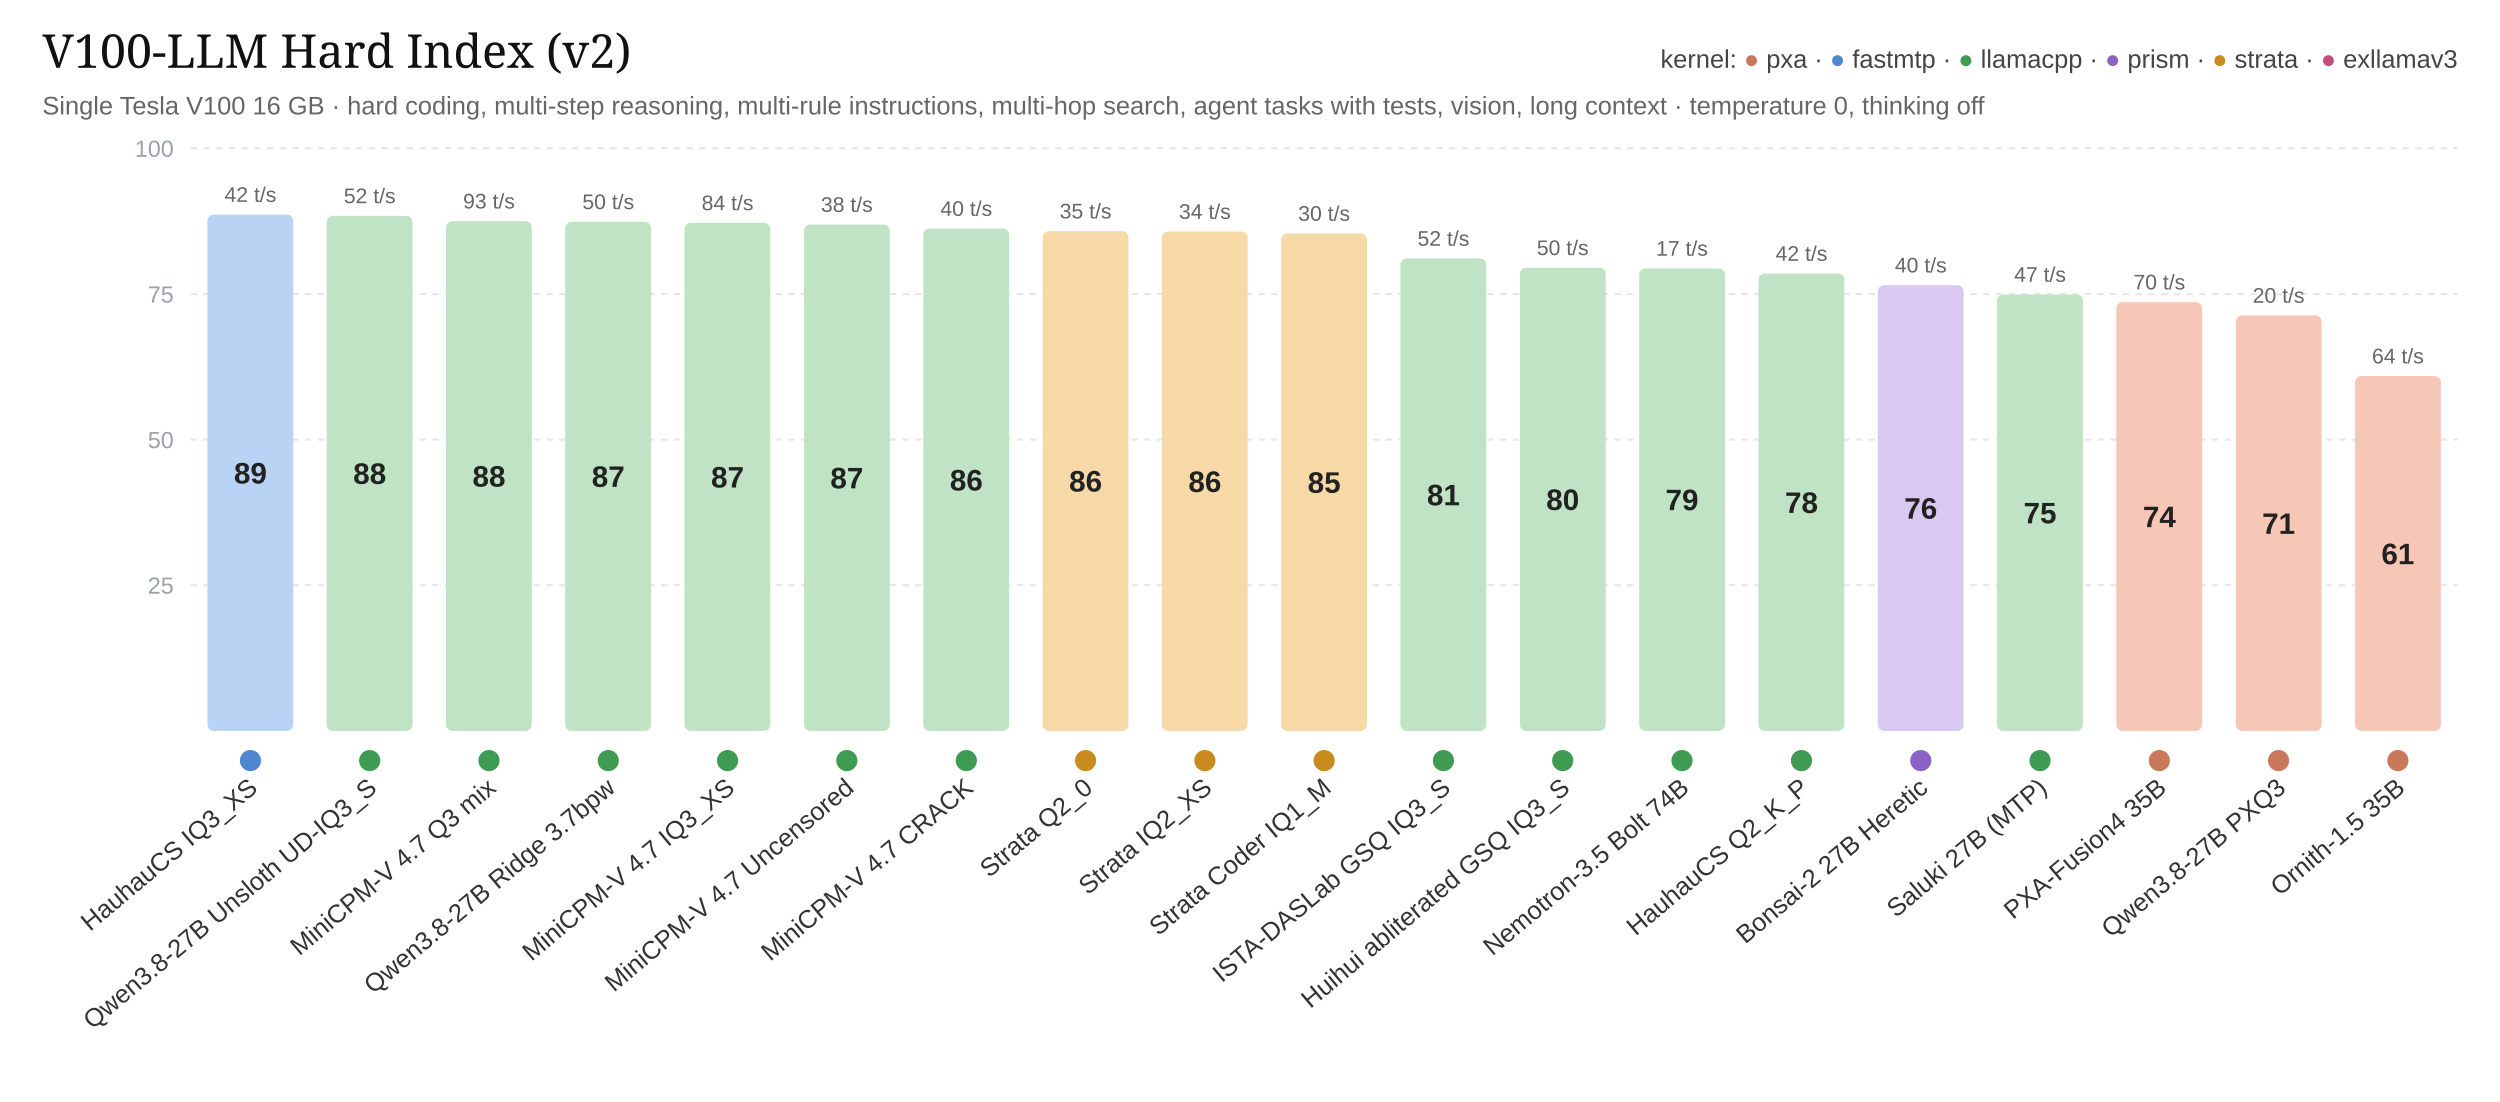
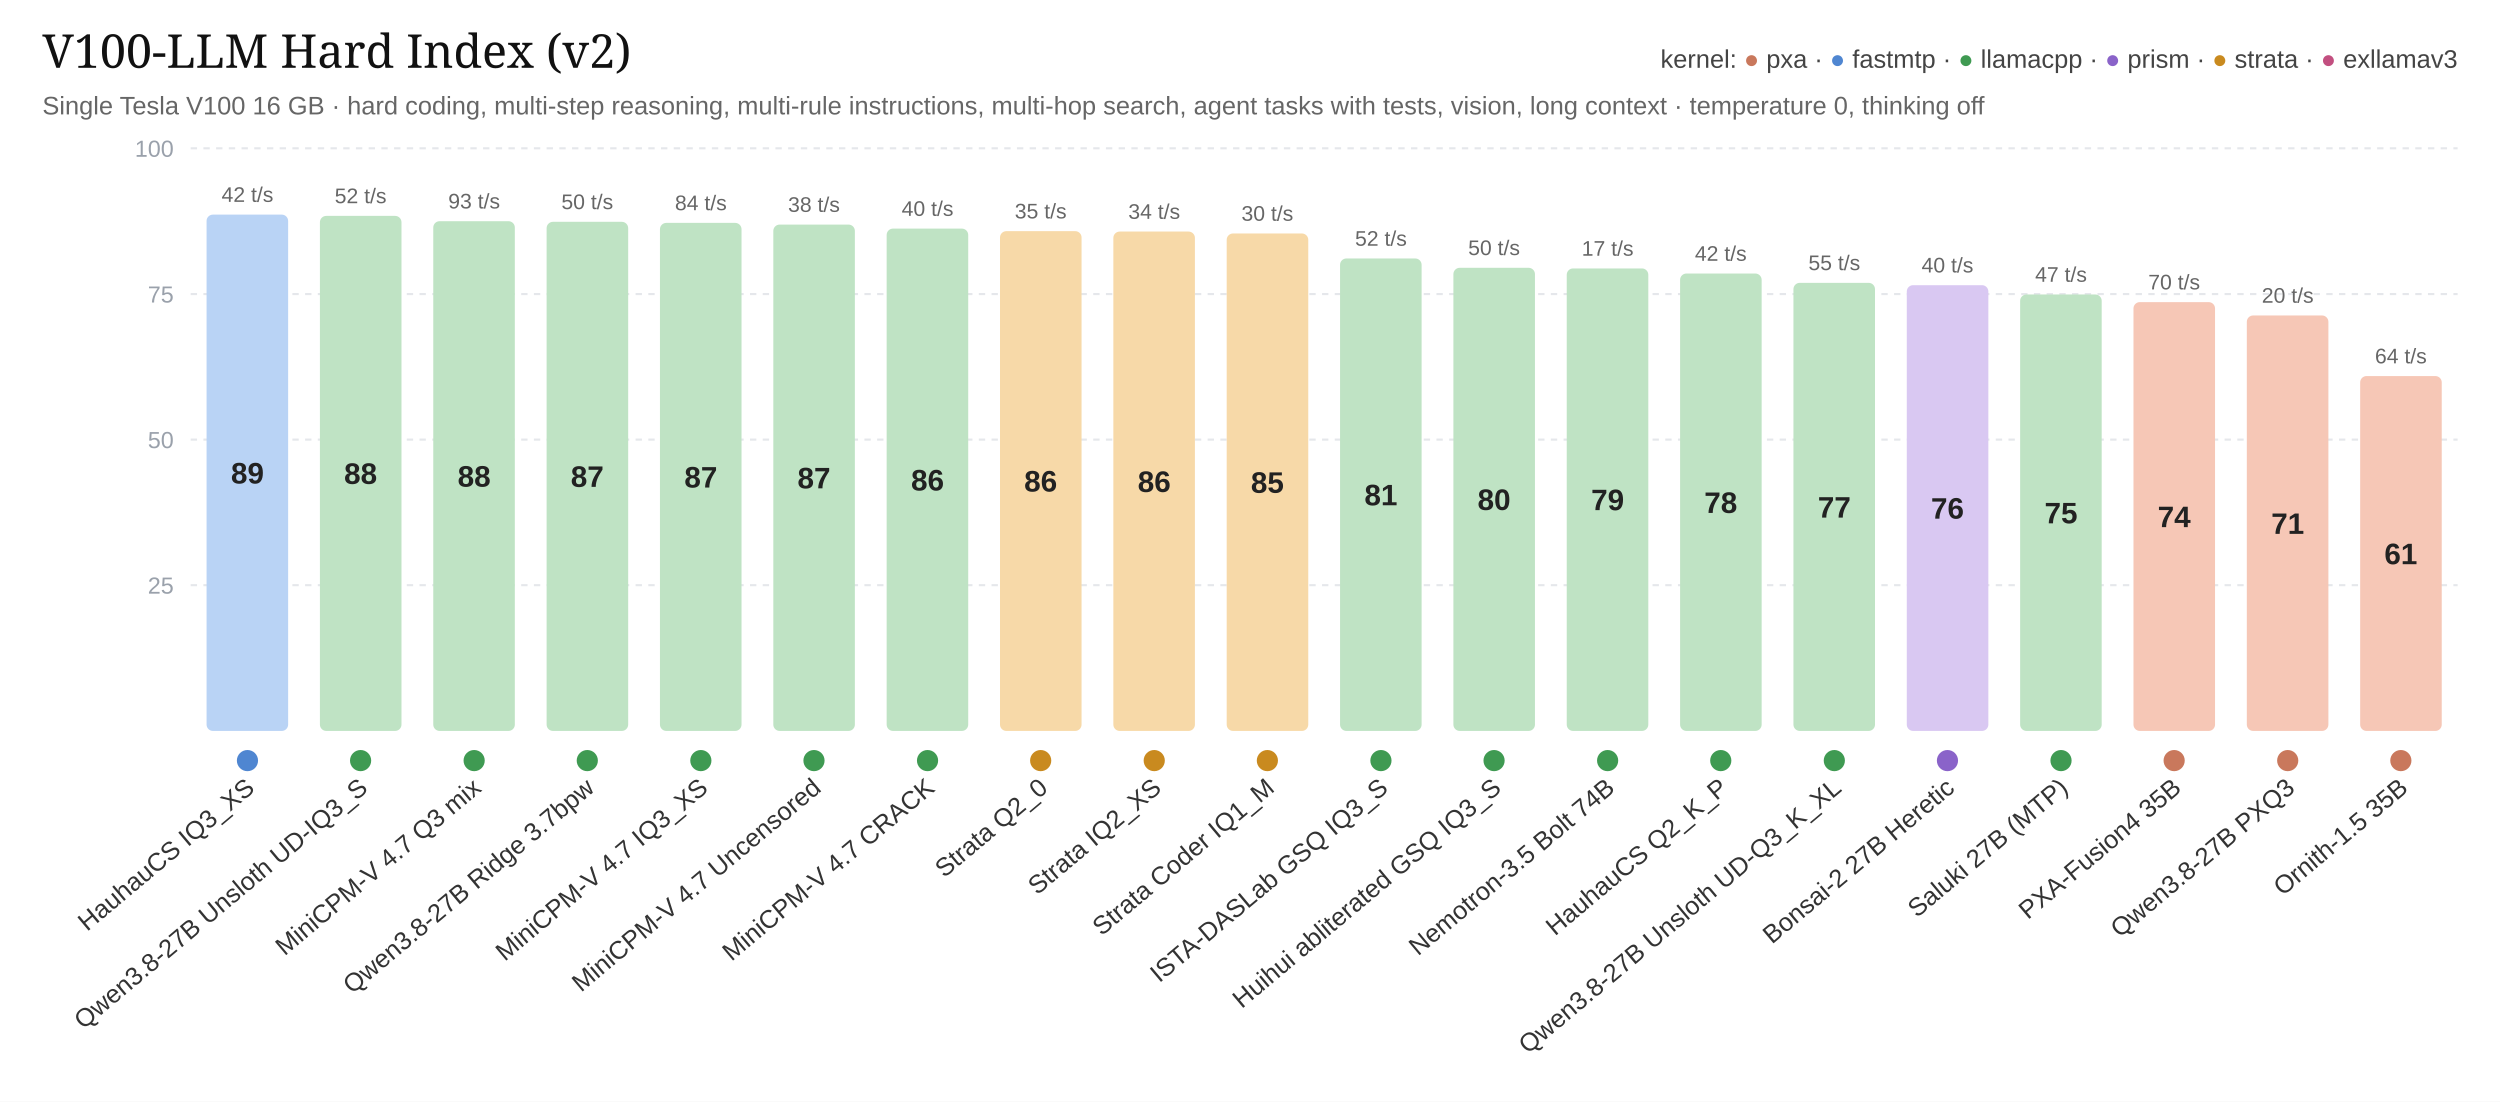
<svg xmlns="http://www.w3.org/2000/svg" viewBox="0 0 1180 520" font-family="Segoe UI, Arial, sans-serif">
  <rect width="1180" height="520" fill="#ffffff" />
  <text x="20" y="32" font-size="22" font-family="Georgia, serif" fill="#111">V100-LLM Hard Index (v2)</text>
  <text x="20" y="54" font-size="12" fill="#666">Single Tesla V100 16 GB · hard coding, multi-step reasoning, multi-rule instructions, multi-hop search, agent tasks with tests, vision, long context · temperature 0, thinking off</text>
  <line x1="90" x2="1160" y1="276.2" y2="276.2" stroke="#e5e7eb" stroke-dasharray="3 3" />
  <text x="82" y="280.2" font-size="11" fill="#9aa1ab" text-anchor="end">25</text>
  <line x1="90" x2="1160" y1="207.5" y2="207.5" stroke="#e5e7eb" stroke-dasharray="3 3" />
  <text x="82" y="211.5" font-size="11" fill="#9aa1ab" text-anchor="end">50</text>
  <line x1="90" x2="1160" y1="138.8" y2="138.8" stroke="#e5e7eb" stroke-dasharray="3 3" />
  <text x="82" y="142.8" font-size="11" fill="#9aa1ab" text-anchor="end">75</text>
  <line x1="90" x2="1160" y1="70.0" y2="70.0" stroke="#e5e7eb" stroke-dasharray="3 3" />
  <text x="82" y="74.0" font-size="11" fill="#9aa1ab" text-anchor="end">100</text>
-   <rect x="97.9" y="101.3" width="40.5" height="243.7" rx="3" fill="#b9d3f5" />
-   <text x="118.2" y="228.2" font-size="14" font-weight="600" fill="#222" text-anchor="middle">89</text>
-   <text x="118.2" y="95.3" font-size="10" fill="#666" text-anchor="middle">42 t/s</text>
-   <circle cx="118.2" cy="359" r="5" fill="#4f86d1" />
-   <text transform="translate(122.2,373) rotate(-40)" font-size="12" fill="#333" text-anchor="end">HauhauCS IQ3_XS</text>
-   <rect x="154.2" y="101.9" width="40.5" height="243.1" rx="3" fill="#bfe3c4" />
-   <text x="174.5" y="228.4" font-size="14" font-weight="600" fill="#222" text-anchor="middle">88</text>
-   <text x="174.5" y="95.9" font-size="10" fill="#666" text-anchor="middle">52 t/s</text>
-   <circle cx="174.5" cy="359" r="5" fill="#3f9a52" />
-   <text transform="translate(178.5,373) rotate(-40)" font-size="12" fill="#333" text-anchor="end">Qwen3.8-27B Unsloth UD-IQ3_S</text>
-   <rect x="210.5" y="104.4" width="40.5" height="240.6" rx="3" fill="#bfe3c4" />
-   <text x="230.8" y="229.7" font-size="14" font-weight="600" fill="#222" text-anchor="middle">88</text>
-   <text x="230.8" y="98.4" font-size="10" fill="#666" text-anchor="middle">93 t/s</text>
-   <circle cx="230.8" cy="359" r="5" fill="#3f9a52" />
-   <text transform="translate(234.8,373) rotate(-40)" font-size="12" fill="#333" text-anchor="end">MiniCPM-V 4.7 Q3 mix</text>
-   <rect x="266.8" y="104.7" width="40.5" height="240.3" rx="3" fill="#bfe3c4" />
-   <text x="287.1" y="229.8" font-size="14" font-weight="600" fill="#222" text-anchor="middle">87</text>
-   <text x="287.1" y="98.7" font-size="10" fill="#666" text-anchor="middle">50 t/s</text>
-   <circle cx="287.1" cy="359" r="5" fill="#3f9a52" />
-   <text transform="translate(291.1,373) rotate(-40)" font-size="12" fill="#333" text-anchor="end">Qwen3.8-27B Ridge 3.7bpw</text>
-   <rect x="323.1" y="105.2" width="40.5" height="239.8" rx="3" fill="#bfe3c4" />
-   <text x="343.4" y="230.1" font-size="14" font-weight="600" fill="#222" text-anchor="middle">87</text>
-   <text x="343.4" y="99.2" font-size="10" fill="#666" text-anchor="middle">84 t/s</text>
-   <circle cx="343.4" cy="359" r="5" fill="#3f9a52" />
-   <text transform="translate(347.4,373) rotate(-40)" font-size="12" fill="#333" text-anchor="end">MiniCPM-V 4.7 IQ3_XS</text>
-   <rect x="379.5" y="106.0" width="40.5" height="239.0" rx="3" fill="#bfe3c4" />
-   <text x="399.7" y="230.5" font-size="14" font-weight="600" fill="#222" text-anchor="middle">87</text>
-   <text x="399.7" y="100.0" font-size="10" fill="#666" text-anchor="middle">38 t/s</text>
-   <circle cx="399.7" cy="359" r="5" fill="#3f9a52" />
-   <text transform="translate(403.7,373) rotate(-40)" font-size="12" fill="#333" text-anchor="end">MiniCPM-V 4.7 Uncensored</text>
-   <rect x="435.8" y="107.9" width="40.5" height="237.1" rx="3" fill="#bfe3c4" />
-   <text x="456.1" y="231.5" font-size="14" font-weight="600" fill="#222" text-anchor="middle">86</text>
-   <text x="456.1" y="101.9" font-size="10" fill="#666" text-anchor="middle">40 t/s</text>
-   <circle cx="456.1" cy="359" r="5" fill="#3f9a52" />
-   <text transform="translate(460.1,373) rotate(-40)" font-size="12" fill="#333" text-anchor="end">MiniCPM-V 4.7 CRACK</text>
-   <rect x="492.1" y="109.1" width="40.5" height="235.9" rx="3" fill="#f7d9a8" />
-   <text x="512.4" y="232.0" font-size="14" font-weight="600" fill="#222" text-anchor="middle">86</text>
-   <text x="512.4" y="103.1" font-size="10" fill="#666" text-anchor="middle">35 t/s</text>
-   <circle cx="512.4" cy="359" r="5" fill="#c98a1f" />
-   <text transform="translate(516.4,373) rotate(-40)" font-size="12" fill="#333" text-anchor="end">Strata Q2_0</text>
-   <rect x="548.4" y="109.3" width="40.5" height="235.7" rx="3" fill="#f7d9a8" />
-   <text x="568.7" y="232.2" font-size="14" font-weight="600" fill="#222" text-anchor="middle">86</text>
-   <text x="568.7" y="103.3" font-size="10" fill="#666" text-anchor="middle">34 t/s</text>
-   <circle cx="568.7" cy="359" r="5" fill="#c98a1f" />
-   <text transform="translate(572.7,373) rotate(-40)" font-size="12" fill="#333" text-anchor="end">Strata IQ2_XS</text>
-   <rect x="604.7" y="110.2" width="40.5" height="234.8" rx="3" fill="#f7d9a8" />
-   <text x="625.0" y="232.6" font-size="14" font-weight="600" fill="#222" text-anchor="middle">85</text>
-   <text x="625.0" y="104.2" font-size="10" fill="#666" text-anchor="middle">30 t/s</text>
-   <circle cx="625.0" cy="359" r="5" fill="#c98a1f" />
-   <text transform="translate(629.0,373) rotate(-40)" font-size="12" fill="#333" text-anchor="end">Strata Coder IQ1_M</text>
-   <rect x="661.0" y="122.0" width="40.5" height="223.0" rx="3" fill="#bfe3c4" />
-   <text x="681.3" y="238.5" font-size="14" font-weight="600" fill="#222" text-anchor="middle">81</text>
-   <text x="681.3" y="116.0" font-size="10" fill="#666" text-anchor="middle">52 t/s</text>
-   <circle cx="681.3" cy="359" r="5" fill="#3f9a52" />
-   <text transform="translate(685.3,373) rotate(-40)" font-size="12" fill="#333" text-anchor="end">ISTA-DASLab GSQ IQ3_S</text>
-   <rect x="717.4" y="126.4" width="40.5" height="218.6" rx="3" fill="#bfe3c4" />
-   <text x="737.6" y="240.7" font-size="14" font-weight="600" fill="#222" text-anchor="middle">80</text>
-   <text x="737.6" y="120.4" font-size="10" fill="#666" text-anchor="middle">50 t/s</text>
-   <circle cx="737.6" cy="359" r="5" fill="#3f9a52" />
-   <text transform="translate(741.6,373) rotate(-40)" font-size="12" fill="#333" text-anchor="end">Huihui abliterated GSQ IQ3_S</text>
-   <rect x="773.7" y="126.7" width="40.5" height="218.3" rx="3" fill="#bfe3c4" />
-   <text x="793.9" y="240.8" font-size="14" font-weight="600" fill="#222" text-anchor="middle">79</text>
-   <text x="793.9" y="120.7" font-size="10" fill="#666" text-anchor="middle">17 t/s</text>
-   <circle cx="793.9" cy="359" r="5" fill="#3f9a52" />
-   <text transform="translate(797.9,373) rotate(-40)" font-size="12" fill="#333" text-anchor="end">Nemotron-3.5 Bolt 74B</text>
-   <rect x="830.0" y="129.1" width="40.5" height="215.9" rx="3" fill="#bfe3c4" />
-   <text x="850.3" y="242.1" font-size="14" font-weight="600" fill="#222" text-anchor="middle">78</text>
-   <text x="850.3" y="123.1" font-size="10" fill="#666" text-anchor="middle">42 t/s</text>
-   <circle cx="850.3" cy="359" r="5" fill="#3f9a52" />
-   <text transform="translate(854.3,373) rotate(-40)" font-size="12" fill="#333" text-anchor="end">HauhauCS Q2_K_P</text>
-   <rect x="886.3" y="134.6" width="40.5" height="210.4" rx="3" fill="#d9c8f2" />
-   <text x="906.6" y="244.8" font-size="14" font-weight="600" fill="#222" text-anchor="middle">76</text>
-   <text x="906.6" y="128.6" font-size="10" fill="#666" text-anchor="middle">40 t/s</text>
-   <circle cx="906.6" cy="359" r="5" fill="#8a63c9" />
-   <text transform="translate(910.6,373) rotate(-40)" font-size="12" fill="#333" text-anchor="end">Bonsai-2 27B Heretic</text>
-   <rect x="942.6" y="139.0" width="40.5" height="206.0" rx="3" fill="#bfe3c4" />
-   <text x="962.9" y="247.0" font-size="14" font-weight="600" fill="#222" text-anchor="middle">75</text>
-   <text x="962.9" y="133.0" font-size="10" fill="#666" text-anchor="middle">47 t/s</text>
-   <circle cx="962.9" cy="359" r="5" fill="#3f9a52" />
-   <text transform="translate(966.9,373) rotate(-40)" font-size="12" fill="#333" text-anchor="end">Saluki 27B (MTP)</text>
-   <rect x="998.9" y="142.6" width="40.5" height="202.4" rx="3" fill="#f6c7b6" />
-   <text x="1019.2" y="248.8" font-size="14" font-weight="600" fill="#222" text-anchor="middle">74</text>
-   <text x="1019.2" y="136.6" font-size="10" fill="#666" text-anchor="middle">70 t/s</text>
-   <circle cx="1019.2" cy="359" r="5" fill="#c9785c" />
-   <text transform="translate(1023.2,373) rotate(-40)" font-size="12" fill="#333" text-anchor="end">PXA-Fusion4 35B</text>
-   <rect x="1055.3" y="148.9" width="40.5" height="196.1" rx="3" fill="#f6c7b6" />
-   <text x="1075.5" y="252.0" font-size="14" font-weight="600" fill="#222" text-anchor="middle">71</text>
-   <text x="1075.5" y="142.9" font-size="10" fill="#666" text-anchor="middle">20 t/s</text>
-   <circle cx="1075.5" cy="359" r="5" fill="#c9785c" />
-   <text transform="translate(1079.5,373) rotate(-40)" font-size="12" fill="#333" text-anchor="end">Qwen3.8-27B PXQ3</text>
-   <rect x="1111.6" y="177.5" width="40.5" height="167.5" rx="3" fill="#f6c7b6" />
-   <text x="1131.8" y="266.3" font-size="14" font-weight="600" fill="#222" text-anchor="middle">61</text>
-   <text x="1131.8" y="171.5" font-size="10" fill="#666" text-anchor="middle">64 t/s</text>
-   <circle cx="1131.8" cy="359" r="5" fill="#c9785c" />
-   <text transform="translate(1135.8,373) rotate(-40)" font-size="12" fill="#333" text-anchor="end">Ornith-1.5 35B</text>
+   <rect x="97.5" y="101.3" width="38.5" height="243.7" rx="3" fill="#b9d3f5" />
+   <text x="116.8" y="228.2" font-size="14" font-weight="600" fill="#222" text-anchor="middle">89</text>
+   <text x="116.8" y="95.3" font-size="10" fill="#666" text-anchor="middle">42 t/s</text>
+   <circle cx="116.8" cy="359" r="5" fill="#4f86d1" />
+   <text transform="translate(120.8,373) rotate(-40)" font-size="12" fill="#333" text-anchor="end">HauhauCS IQ3_XS</text>
+   <rect x="151.0" y="101.9" width="38.5" height="243.1" rx="3" fill="#bfe3c4" />
+   <text x="170.2" y="228.4" font-size="14" font-weight="600" fill="#222" text-anchor="middle">88</text>
+   <text x="170.2" y="95.9" font-size="10" fill="#666" text-anchor="middle">52 t/s</text>
+   <circle cx="170.2" cy="359" r="5" fill="#3f9a52" />
+   <text transform="translate(174.2,373) rotate(-40)" font-size="12" fill="#333" text-anchor="end">Qwen3.8-27B Unsloth UD-IQ3_S</text>
+   <rect x="204.5" y="104.4" width="38.5" height="240.6" rx="3" fill="#bfe3c4" />
+   <text x="223.8" y="229.7" font-size="14" font-weight="600" fill="#222" text-anchor="middle">88</text>
+   <text x="223.8" y="98.4" font-size="10" fill="#666" text-anchor="middle">93 t/s</text>
+   <circle cx="223.8" cy="359" r="5" fill="#3f9a52" />
+   <text transform="translate(227.8,373) rotate(-40)" font-size="12" fill="#333" text-anchor="end">MiniCPM-V 4.7 Q3 mix</text>
+   <rect x="258.0" y="104.7" width="38.5" height="240.3" rx="3" fill="#bfe3c4" />
+   <text x="277.2" y="229.8" font-size="14" font-weight="600" fill="#222" text-anchor="middle">87</text>
+   <text x="277.2" y="98.7" font-size="10" fill="#666" text-anchor="middle">50 t/s</text>
+   <circle cx="277.2" cy="359" r="5" fill="#3f9a52" />
+   <text transform="translate(281.2,373) rotate(-40)" font-size="12" fill="#333" text-anchor="end">Qwen3.8-27B Ridge 3.7bpw</text>
+   <rect x="311.5" y="105.2" width="38.5" height="239.8" rx="3" fill="#bfe3c4" />
+   <text x="330.8" y="230.1" font-size="14" font-weight="600" fill="#222" text-anchor="middle">87</text>
+   <text x="330.8" y="99.2" font-size="10" fill="#666" text-anchor="middle">84 t/s</text>
+   <circle cx="330.8" cy="359" r="5" fill="#3f9a52" />
+   <text transform="translate(334.8,373) rotate(-40)" font-size="12" fill="#333" text-anchor="end">MiniCPM-V 4.7 IQ3_XS</text>
+   <rect x="365.0" y="106.0" width="38.5" height="239.0" rx="3" fill="#bfe3c4" />
+   <text x="384.2" y="230.5" font-size="14" font-weight="600" fill="#222" text-anchor="middle">87</text>
+   <text x="384.2" y="100.0" font-size="10" fill="#666" text-anchor="middle">38 t/s</text>
+   <circle cx="384.2" cy="359" r="5" fill="#3f9a52" />
+   <text transform="translate(388.2,373) rotate(-40)" font-size="12" fill="#333" text-anchor="end">MiniCPM-V 4.7 Uncensored</text>
+   <rect x="418.5" y="107.9" width="38.5" height="237.1" rx="3" fill="#bfe3c4" />
+   <text x="437.8" y="231.5" font-size="14" font-weight="600" fill="#222" text-anchor="middle">86</text>
+   <text x="437.8" y="101.9" font-size="10" fill="#666" text-anchor="middle">40 t/s</text>
+   <circle cx="437.8" cy="359" r="5" fill="#3f9a52" />
+   <text transform="translate(441.8,373) rotate(-40)" font-size="12" fill="#333" text-anchor="end">MiniCPM-V 4.7 CRACK</text>
+   <rect x="472.0" y="109.1" width="38.5" height="235.9" rx="3" fill="#f7d9a8" />
+   <text x="491.2" y="232.0" font-size="14" font-weight="600" fill="#222" text-anchor="middle">86</text>
+   <text x="491.2" y="103.1" font-size="10" fill="#666" text-anchor="middle">35 t/s</text>
+   <circle cx="491.2" cy="359" r="5" fill="#c98a1f" />
+   <text transform="translate(495.2,373) rotate(-40)" font-size="12" fill="#333" text-anchor="end">Strata Q2_0</text>
+   <rect x="525.5" y="109.3" width="38.5" height="235.7" rx="3" fill="#f7d9a8" />
+   <text x="544.8" y="232.2" font-size="14" font-weight="600" fill="#222" text-anchor="middle">86</text>
+   <text x="544.8" y="103.3" font-size="10" fill="#666" text-anchor="middle">34 t/s</text>
+   <circle cx="544.8" cy="359" r="5" fill="#c98a1f" />
+   <text transform="translate(548.8,373) rotate(-40)" font-size="12" fill="#333" text-anchor="end">Strata IQ2_XS</text>
+   <rect x="579.0" y="110.2" width="38.5" height="234.8" rx="3" fill="#f7d9a8" />
+   <text x="598.2" y="232.6" font-size="14" font-weight="600" fill="#222" text-anchor="middle">85</text>
+   <text x="598.2" y="104.2" font-size="10" fill="#666" text-anchor="middle">30 t/s</text>
+   <circle cx="598.2" cy="359" r="5" fill="#c98a1f" />
+   <text transform="translate(602.2,373) rotate(-40)" font-size="12" fill="#333" text-anchor="end">Strata Coder IQ1_M</text>
+   <rect x="632.5" y="122.0" width="38.5" height="223.0" rx="3" fill="#bfe3c4" />
+   <text x="651.8" y="238.5" font-size="14" font-weight="600" fill="#222" text-anchor="middle">81</text>
+   <text x="651.8" y="116.0" font-size="10" fill="#666" text-anchor="middle">52 t/s</text>
+   <circle cx="651.8" cy="359" r="5" fill="#3f9a52" />
+   <text transform="translate(655.8,373) rotate(-40)" font-size="12" fill="#333" text-anchor="end">ISTA-DASLab GSQ IQ3_S</text>
+   <rect x="686.0" y="126.4" width="38.5" height="218.6" rx="3" fill="#bfe3c4" />
+   <text x="705.2" y="240.7" font-size="14" font-weight="600" fill="#222" text-anchor="middle">80</text>
+   <text x="705.2" y="120.4" font-size="10" fill="#666" text-anchor="middle">50 t/s</text>
+   <circle cx="705.2" cy="359" r="5" fill="#3f9a52" />
+   <text transform="translate(709.2,373) rotate(-40)" font-size="12" fill="#333" text-anchor="end">Huihui abliterated GSQ IQ3_S</text>
+   <rect x="739.5" y="126.7" width="38.5" height="218.3" rx="3" fill="#bfe3c4" />
+   <text x="758.8" y="240.8" font-size="14" font-weight="600" fill="#222" text-anchor="middle">79</text>
+   <text x="758.8" y="120.7" font-size="10" fill="#666" text-anchor="middle">17 t/s</text>
+   <circle cx="758.8" cy="359" r="5" fill="#3f9a52" />
+   <text transform="translate(762.8,373) rotate(-40)" font-size="12" fill="#333" text-anchor="end">Nemotron-3.5 Bolt 74B</text>
+   <rect x="793.0" y="129.1" width="38.5" height="215.9" rx="3" fill="#bfe3c4" />
+   <text x="812.2" y="242.1" font-size="14" font-weight="600" fill="#222" text-anchor="middle">78</text>
+   <text x="812.2" y="123.1" font-size="10" fill="#666" text-anchor="middle">42 t/s</text>
+   <circle cx="812.2" cy="359" r="5" fill="#3f9a52" />
+   <text transform="translate(816.2,373) rotate(-40)" font-size="12" fill="#333" text-anchor="end">HauhauCS Q2_K_P</text>
+   <rect x="846.5" y="133.5" width="38.5" height="211.5" rx="3" fill="#bfe3c4" />
+   <text x="865.8" y="244.3" font-size="14" font-weight="600" fill="#222" text-anchor="middle">77</text>
+   <text x="865.8" y="127.5" font-size="10" fill="#666" text-anchor="middle">55 t/s</text>
+   <circle cx="865.8" cy="359" r="5" fill="#3f9a52" />
+   <text transform="translate(869.8,373) rotate(-40)" font-size="12" fill="#333" text-anchor="end">Qwen3.8-27B Unsloth UD-Q3_K_XL</text>
+   <rect x="900.0" y="134.6" width="38.5" height="210.4" rx="3" fill="#d9c8f2" />
+   <text x="919.2" y="244.8" font-size="14" font-weight="600" fill="#222" text-anchor="middle">76</text>
+   <text x="919.2" y="128.6" font-size="10" fill="#666" text-anchor="middle">40 t/s</text>
+   <circle cx="919.2" cy="359" r="5" fill="#8a63c9" />
+   <text transform="translate(923.2,373) rotate(-40)" font-size="12" fill="#333" text-anchor="end">Bonsai-2 27B Heretic</text>
+   <rect x="953.5" y="139.0" width="38.5" height="206.0" rx="3" fill="#bfe3c4" />
+   <text x="972.8" y="247.0" font-size="14" font-weight="600" fill="#222" text-anchor="middle">75</text>
+   <text x="972.8" y="133.0" font-size="10" fill="#666" text-anchor="middle">47 t/s</text>
+   <circle cx="972.8" cy="359" r="5" fill="#3f9a52" />
+   <text transform="translate(976.8,373) rotate(-40)" font-size="12" fill="#333" text-anchor="end">Saluki 27B (MTP)</text>
+   <rect x="1007.0" y="142.6" width="38.5" height="202.4" rx="3" fill="#f6c7b6" />
+   <text x="1026.2" y="248.8" font-size="14" font-weight="600" fill="#222" text-anchor="middle">74</text>
+   <text x="1026.2" y="136.6" font-size="10" fill="#666" text-anchor="middle">70 t/s</text>
+   <circle cx="1026.2" cy="359" r="5" fill="#c9785c" />
+   <text transform="translate(1030.2,373) rotate(-40)" font-size="12" fill="#333" text-anchor="end">PXA-Fusion4 35B</text>
+   <rect x="1060.5" y="148.9" width="38.5" height="196.1" rx="3" fill="#f6c7b6" />
+   <text x="1079.8" y="252.0" font-size="14" font-weight="600" fill="#222" text-anchor="middle">71</text>
+   <text x="1079.8" y="142.9" font-size="10" fill="#666" text-anchor="middle">20 t/s</text>
+   <circle cx="1079.8" cy="359" r="5" fill="#c9785c" />
+   <text transform="translate(1083.8,373) rotate(-40)" font-size="12" fill="#333" text-anchor="end">Qwen3.8-27B PXQ3</text>
+   <rect x="1114.0" y="177.5" width="38.5" height="167.5" rx="3" fill="#f6c7b6" />
+   <text x="1133.2" y="266.3" font-size="14" font-weight="600" fill="#222" text-anchor="middle">61</text>
+   <text x="1133.2" y="171.5" font-size="10" fill="#666" text-anchor="middle">64 t/s</text>
+   <circle cx="1133.2" cy="359" r="5" fill="#c9785c" />
+   <text transform="translate(1137.2,373) rotate(-40)" font-size="12" fill="#333" text-anchor="end">Ornith-1.5 35B</text>
  <circle cx="1065" cy="42" r="0" />
  <circle cx="1065" cy="42" r="0" />
  <circle cx="1065" cy="42" r="0" />
  <circle cx="1065" cy="42" r="0" />
  <circle cx="1065" cy="42" r="0" />
  <circle cx="1065" cy="42" r="0" />
  <text x="1160" y="32" font-size="12" fill="#444" text-anchor="end">kernel: <tspan fill="#c9785c">●</tspan> pxa · <tspan fill="#4f86d1">●</tspan> fastmtp · <tspan fill="#3f9a52">●</tspan> llamacpp · <tspan fill="#8a63c9">●</tspan> prism · <tspan fill="#c98a1f">●</tspan> strata · <tspan fill="#c24f80">●</tspan> exllamav3</text>
</svg>
